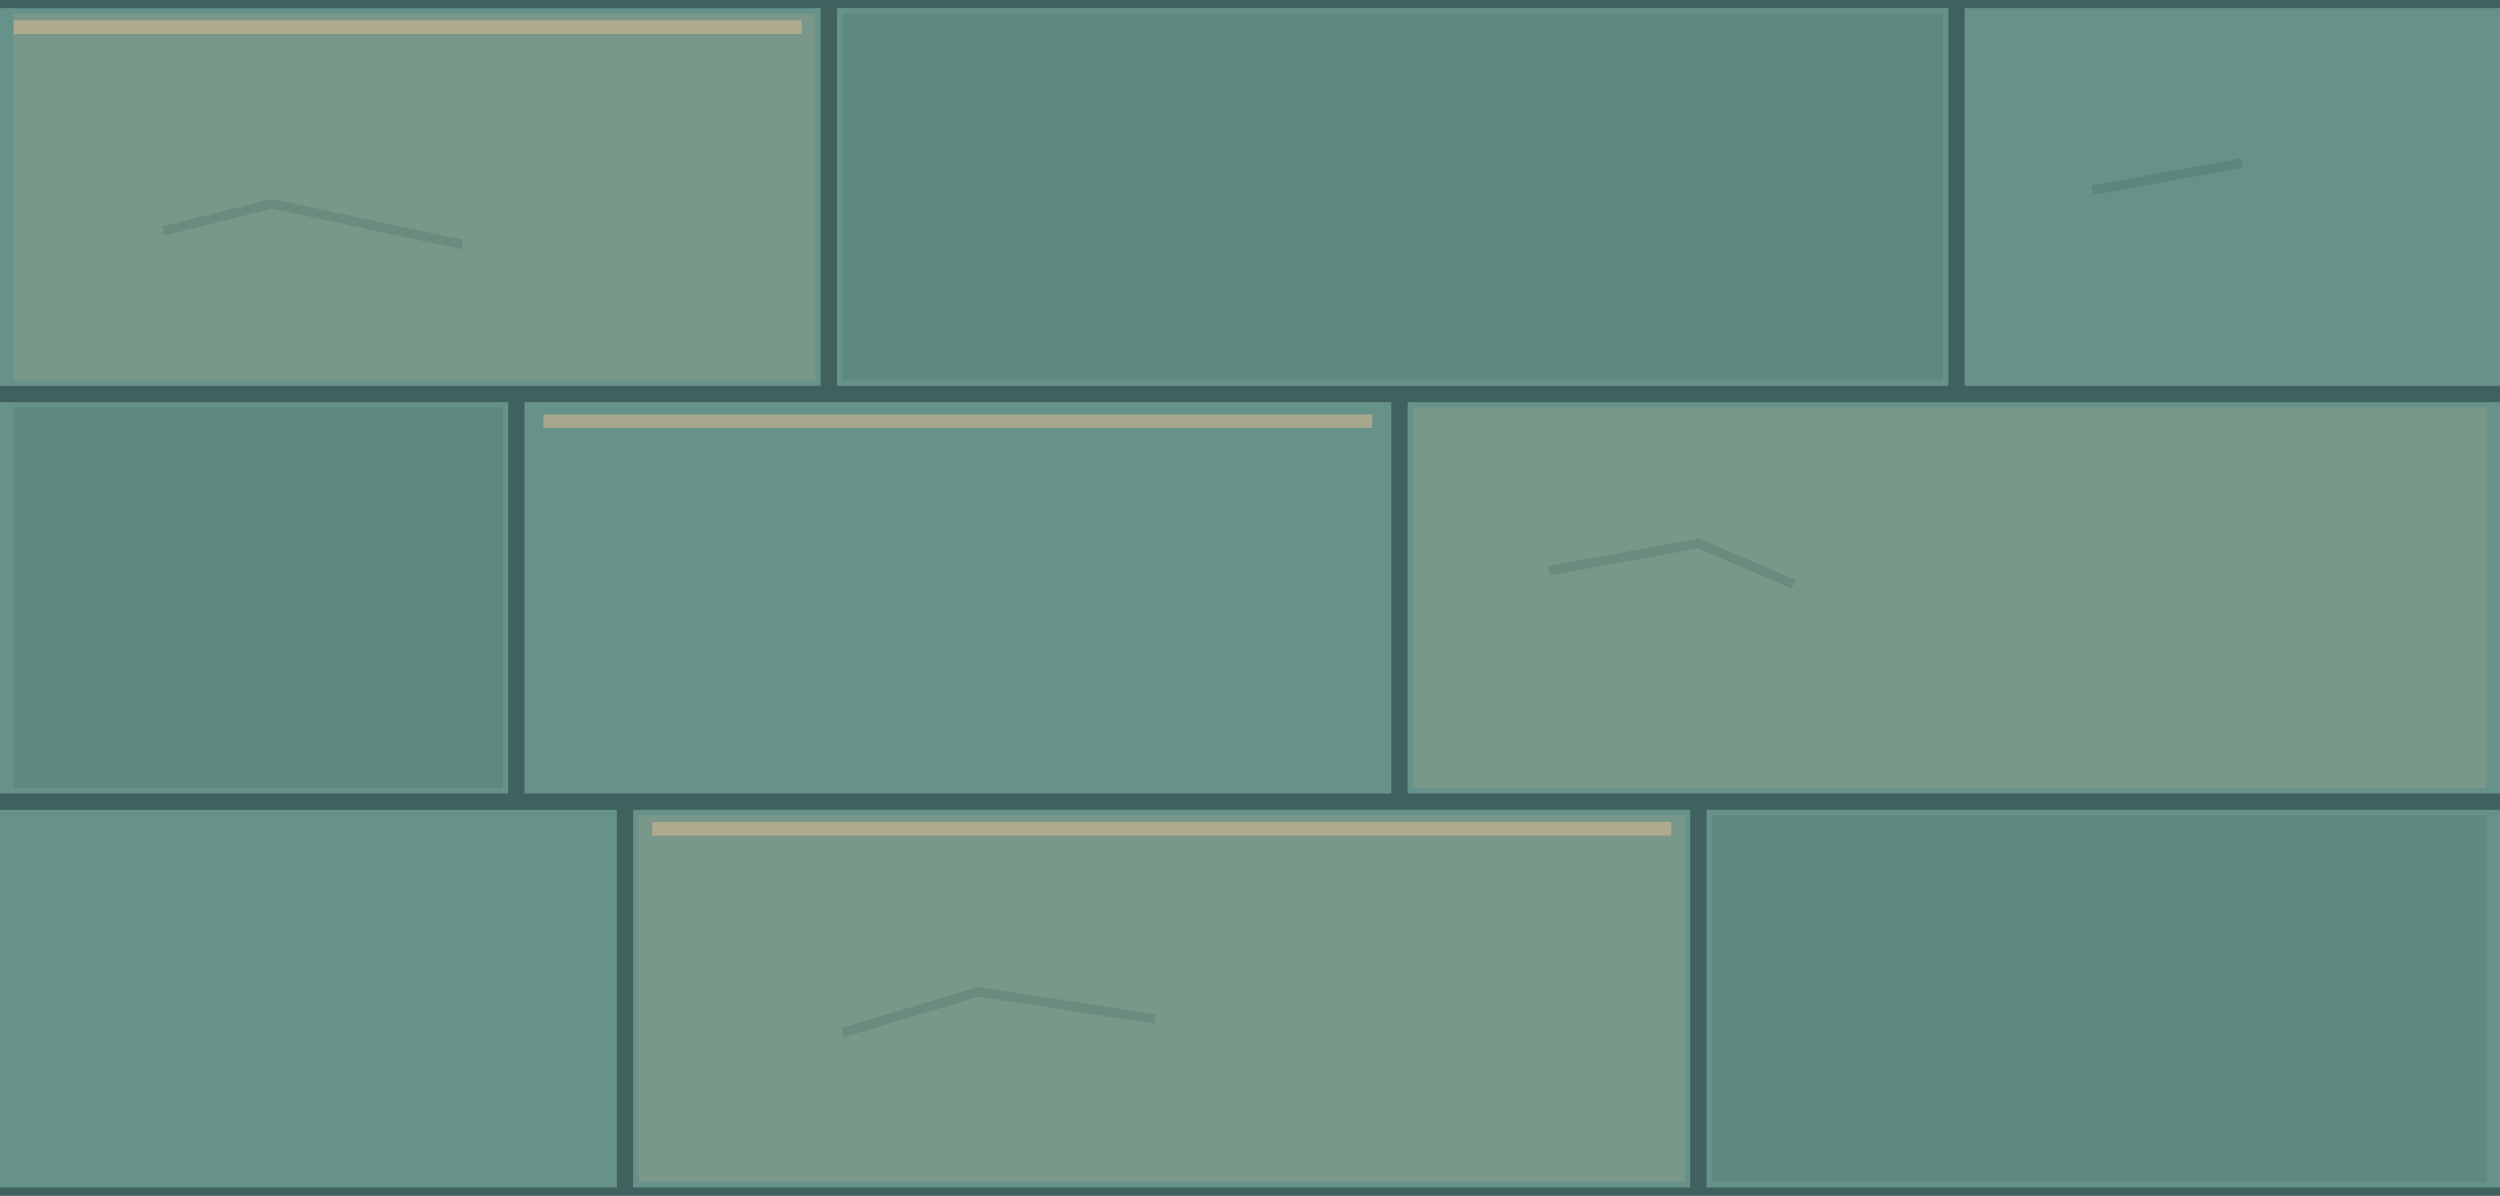
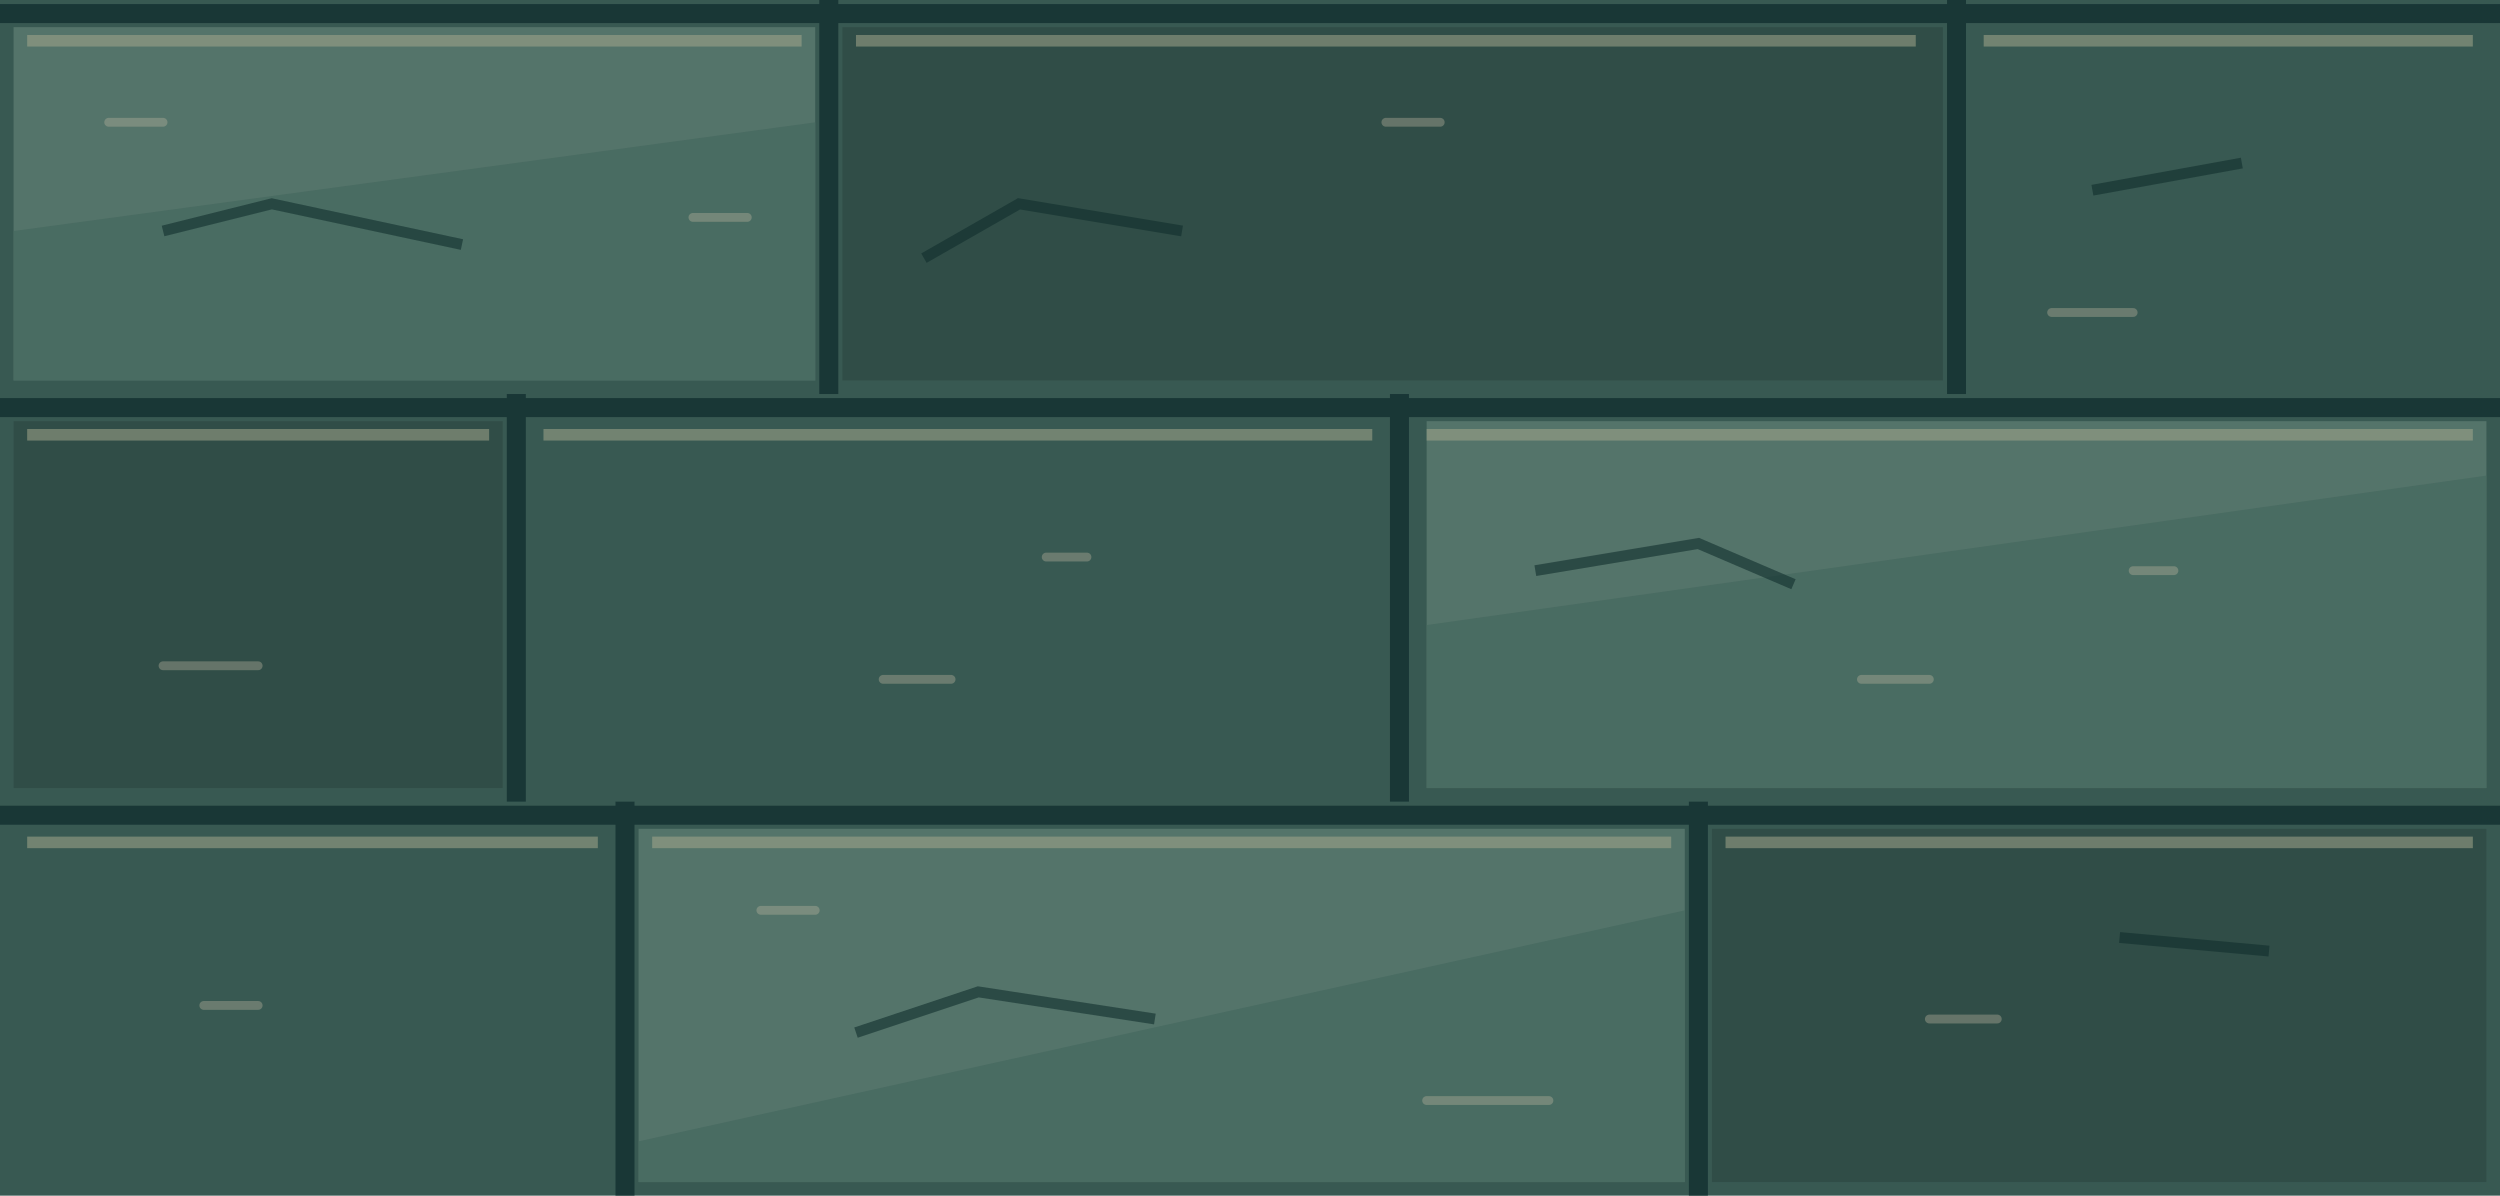
<svg xmlns="http://www.w3.org/2000/svg" width="184" height="88" viewBox="0 0 184 88">
-   <path fill="#679289" d="M0 0H184V88H0Z" />
-   <path fill="#f4c095" opacity=".14" d="M1 1H60V28H1ZM104 30H183V58H104ZM47 60H124V87H47Z" />
-   <path fill="#071e22" opacity=".09" d="M62 1H143V28H62ZM1 30H37V58H1ZM126 60H183V87H126Z" />
-   <path d="M0 0H184M0 29H184M0 59H184M0 88H184M61 0V29M144 0V29M38 29V59M103 29V59M46 59V88M125 59V88" fill="none" stroke="#071e22" opacity=".42" stroke-width="1.2" />
-   <path d="M1 2H59M40 31H101M48 61H123" stroke="#f4c095" opacity=".45" stroke-width="1" />
-   <path d="M12 17L20 15L34 18M114 42L125 40L132 43M62 76L72 73L85 75M154 14L165 12" fill="none" stroke="#071e22" opacity=".12" stroke-width=".7" />
+   <path fill="#385952" d="M0 0H184V88H0Z" />
+   <path fill="#54746a" d="M1 2h59v26H1zm104 29h78v27h-78zM47 61h77v26H47z" />
+   <path fill="#304d47" d="M62 2h81v26H62zM1 31h36v27H1zm125 30h57v26h-57z" />
+   <path fill="#45685e" opacity=".7" d="m1 17 59-8v19H1zm104 29 78-11v23h-78zM47 84l77-17v20H47z" />
+   <path d="M0 1H184M0 30H184M0 60H184M61 0V29M144 0V29M38 29V59M103 29V59M46 59V88M125 59V88" fill="none" stroke="#122f30" opacity=".82" stroke-width="1.4" />
+   <path d="M2 3H59M63 3h78m5 0h36M2 32h34m4 0h61m4 0h77M2 62h42m4 0h75m4 0h55" fill="none" stroke="#a2a78b" opacity=".54" stroke-width=".85" />
+   <path d="m12 17 8-2 14 3m34 1 7-4 12 2m26 25 12-2 7 3m-69 33 9-3 13 2m69-61 11-2m-9 57 11 1" fill="none" stroke="#102d2c" opacity=".59" stroke-width=".8" />
+   <path d="M8 9h4m39 7h4m47-7h4m45 14h6M12 49h7m46 1h5m7-9h3m57 9h5m15-8h3M15 74h4m37-7h4m45 14h9m28-6h5" stroke="#b4b09a" opacity=".4" stroke-width=".65" stroke-linecap="round" />
</svg>
